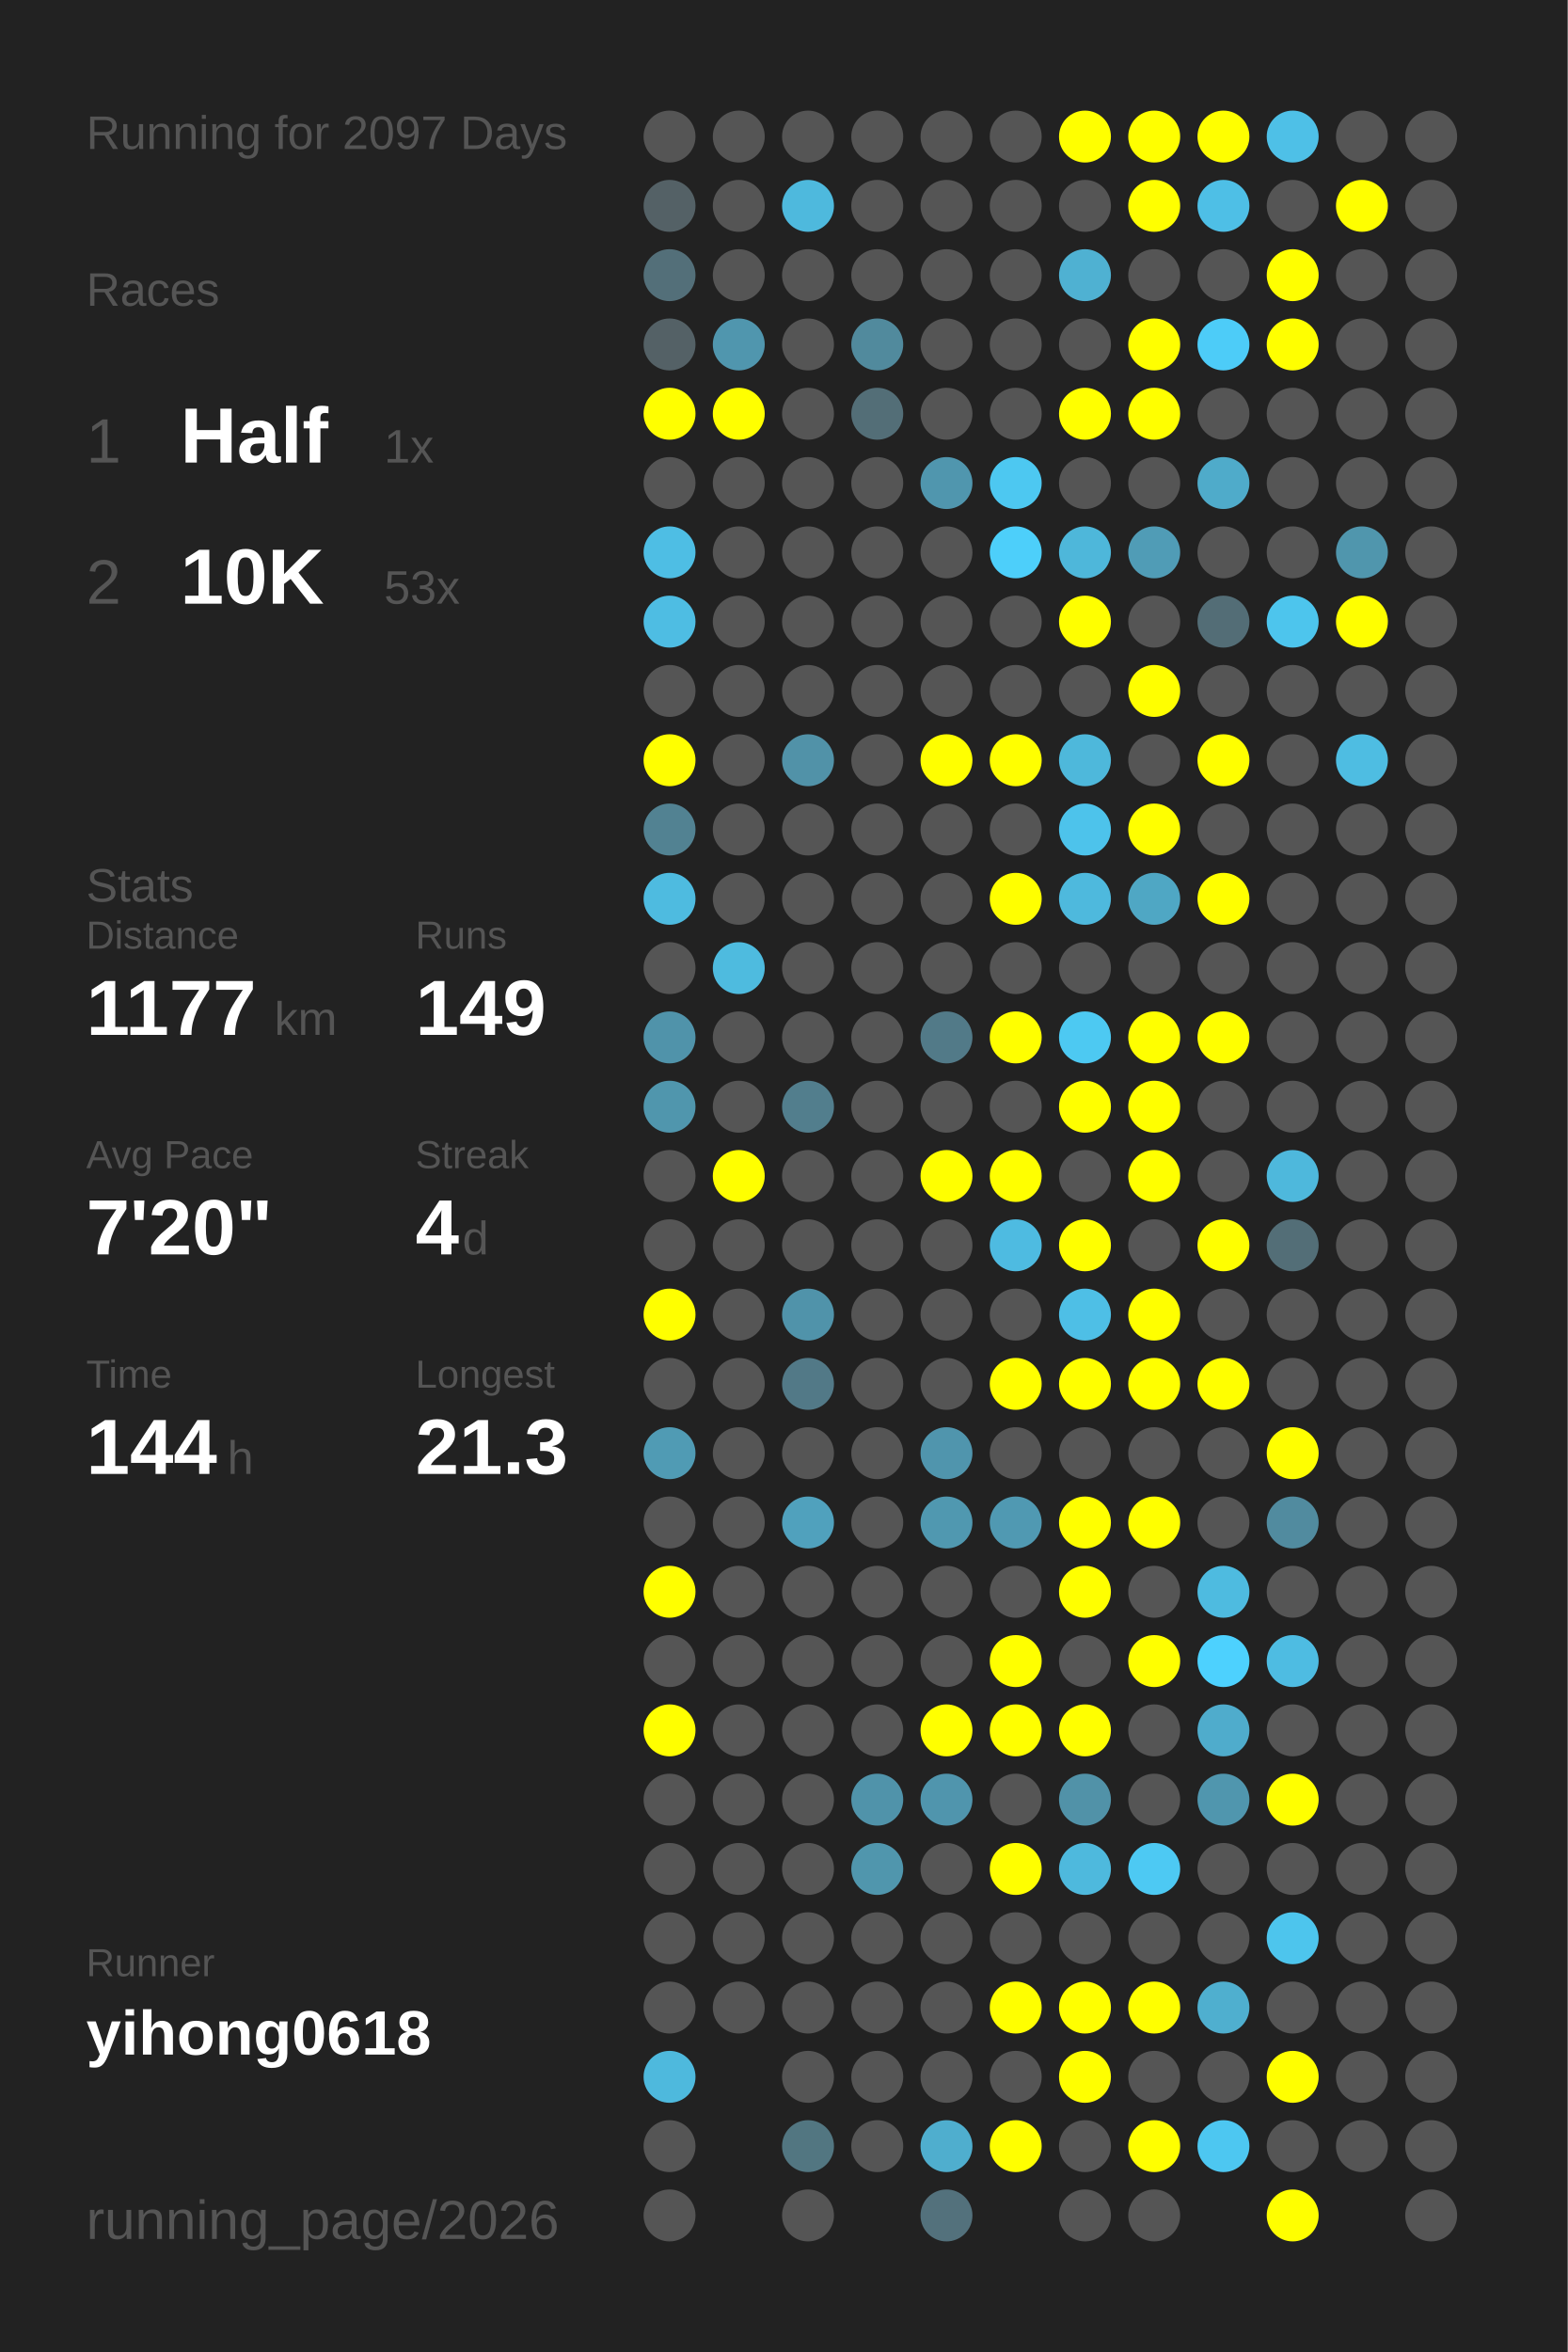
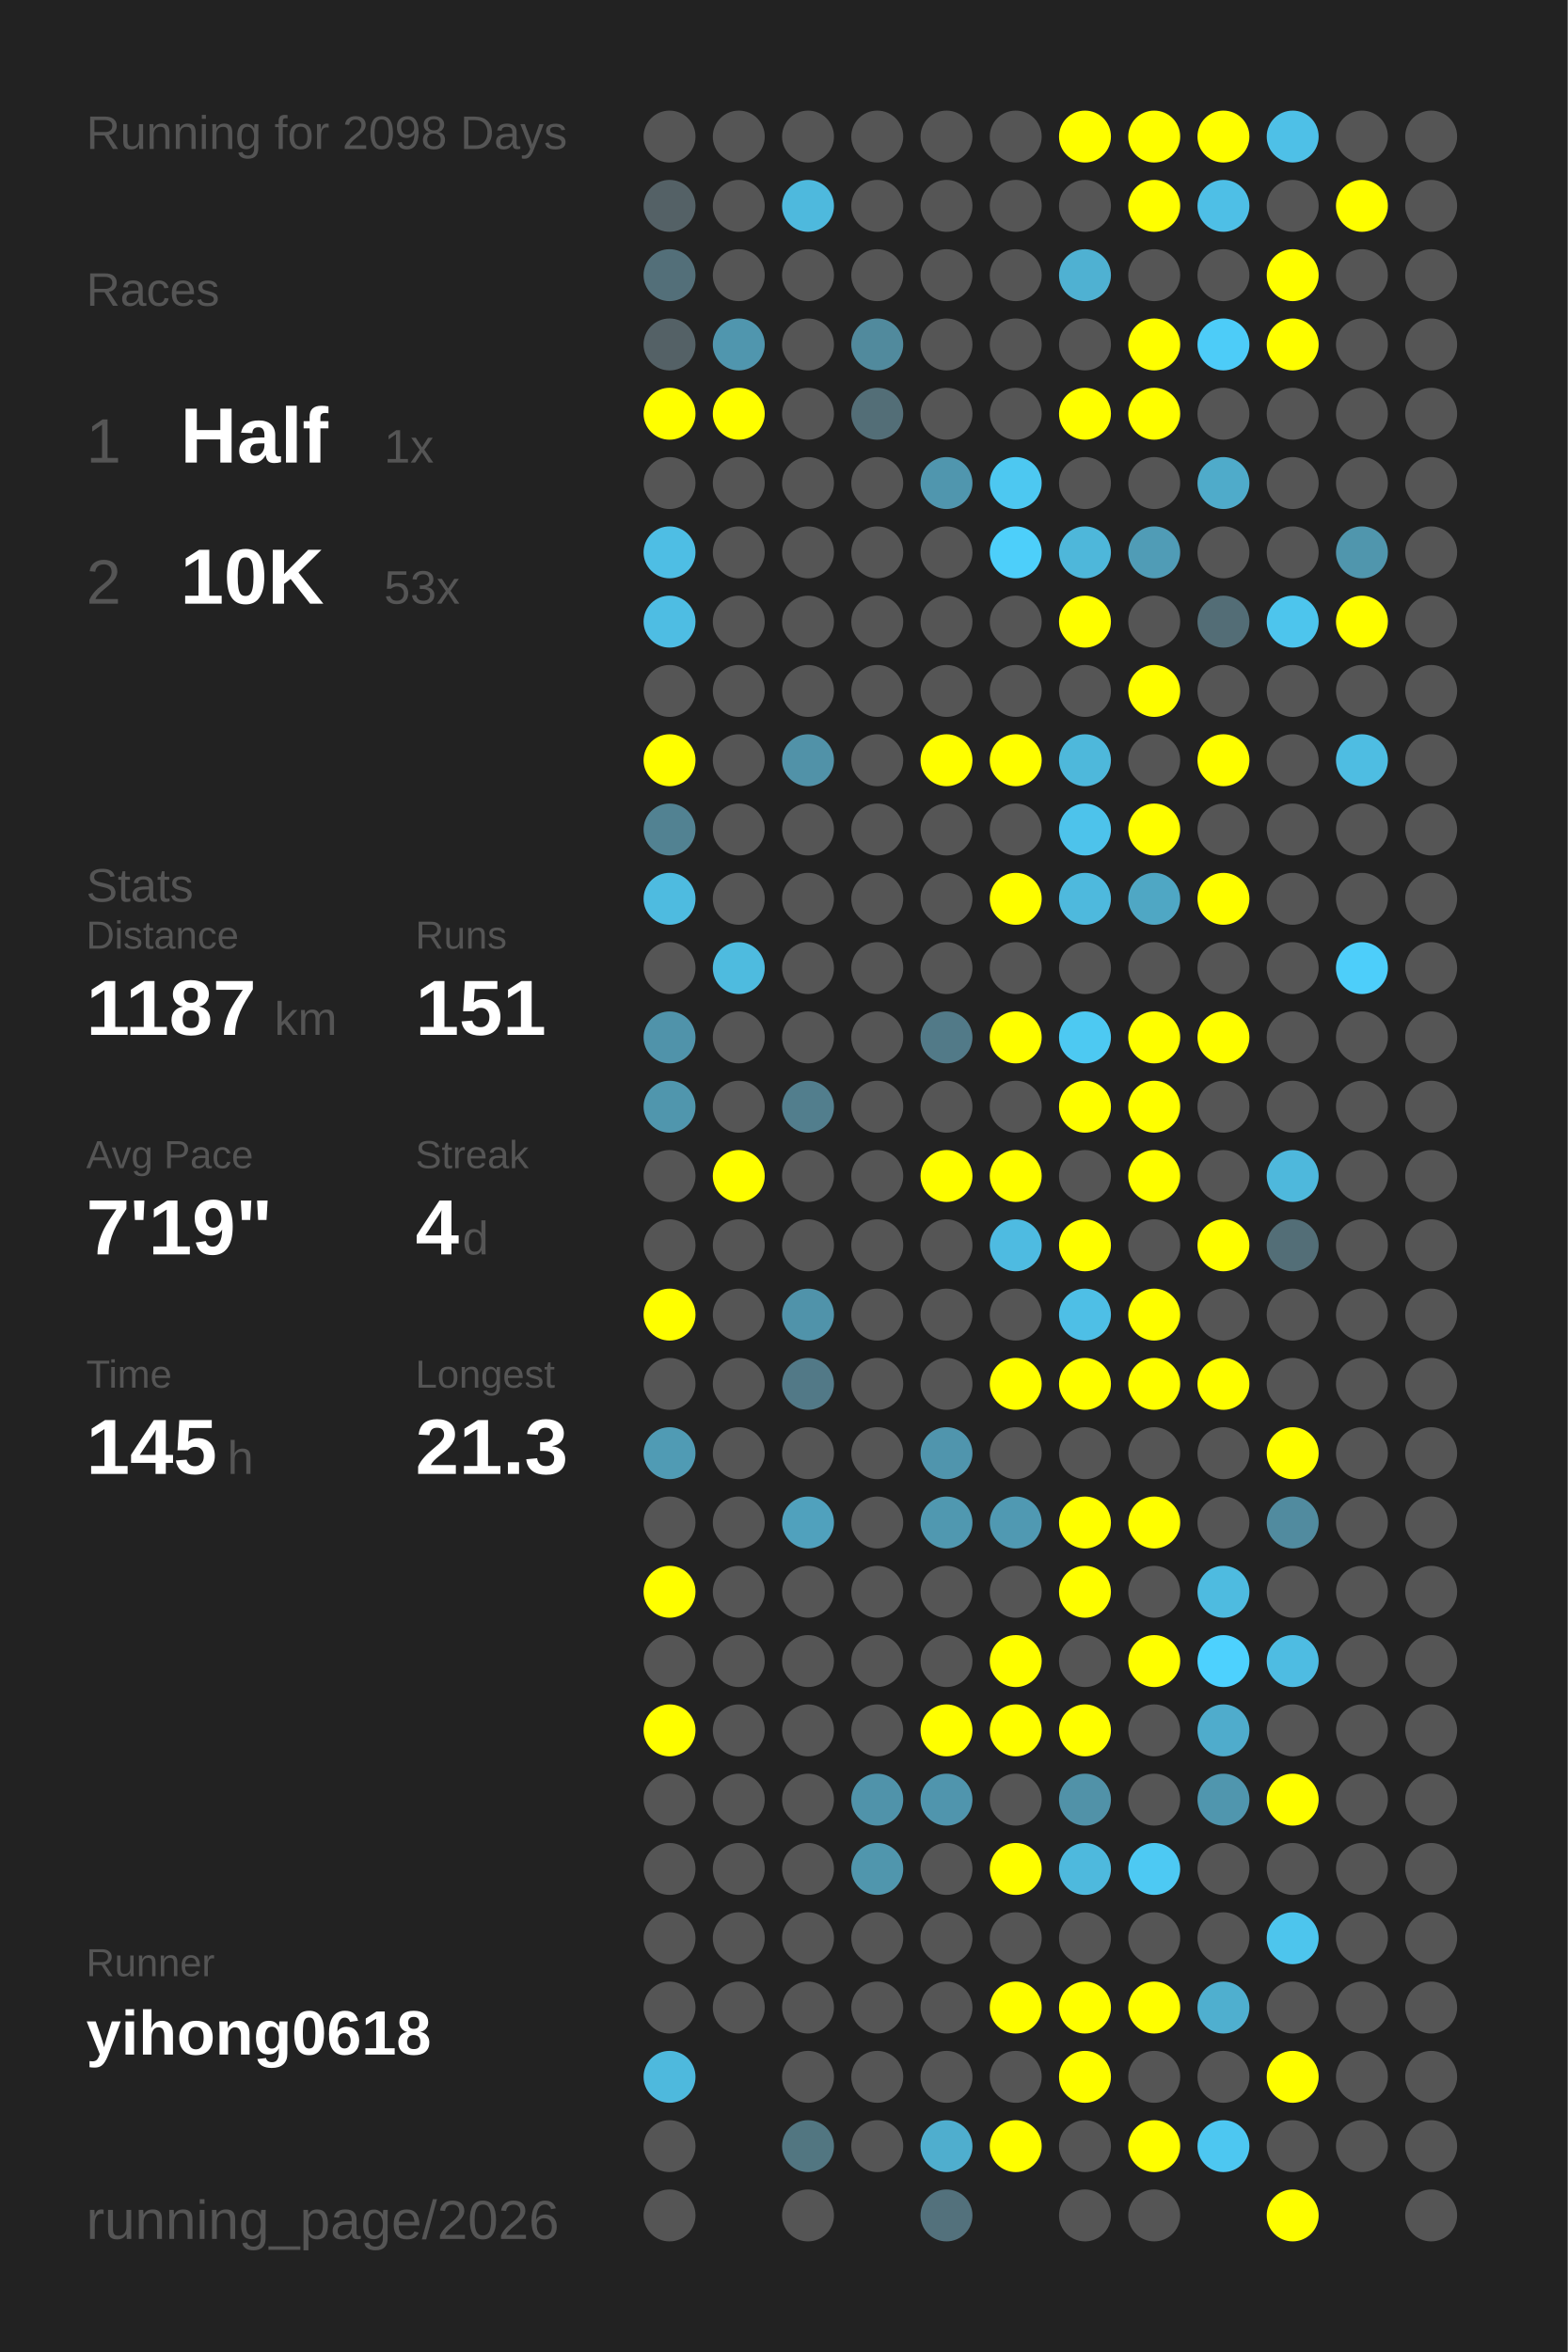
<svg xmlns="http://www.w3.org/2000/svg" baseProfile="full" height="300mm" version="1.1" viewBox="0,0,200,300" width="200mm">
  <defs />
  <rect fill="#222222" height="300" width="200" x="0" y="0" />
-   <text fill="#555555" style="font-size:6px; font-family:Arial;" x="11" y="19">Running for 2097 Days</text>
+   <text fill="#555555" style="font-size:6px; font-family:Arial;" x="11" y="19">Running for 2098 Days</text>
  <text fill="#555555" style="font-size:6px; font-family:Arial;" x="11" y="39">Races</text>
  <text fill="#555555" style="font-size:8px; font-family:Arial;" x="11" y="59">1</text>
  <text fill="#FFFFFF" style="font-size:10px; font-family:Arial; font-weight:bold;" x="23" y="59">Half</text>
  <text fill="#555555" style="font-size:6px; font-family:Arial;" x="49" y="59">1x</text>
  <text fill="#555555" style="font-size:8px; font-family:Arial;" x="11" y="77">2</text>
  <text fill="#FFFFFF" style="font-size:10px; font-family:Arial; font-weight:bold;" x="23" y="77">10K</text>
  <text fill="#555555" style="font-size:6px; font-family:Arial;" x="49" y="77">53x</text>
  <text fill="#555555" style="font-size:6px; font-family:Arial;" x="11" y="115">Stats</text>
  <text fill="#555555" style="font-size:5px; font-family:Arial;" x="11" y="121">Distance</text>
-   <text fill="#FFFFFF" style="font-size:10px; font-family:Arial; font-weight:bold;" x="11" y="132">1177</text>
+   <text fill="#FFFFFF" style="font-size:10px; font-family:Arial; font-weight:bold;" x="11" y="132">1187</text>
  <text fill="#555555" style="font-size:6px; font-family:Arial;" x="35" y="132">km</text>
  <text fill="#555555" style="font-size:5px; font-family:Arial;" x="53" y="121">Runs</text>
-   <text fill="#FFFFFF" style="font-size:10px; font-family:Arial; font-weight:bold;" x="53" y="132">149</text>
+   <text fill="#FFFFFF" style="font-size:10px; font-family:Arial; font-weight:bold;" x="53" y="132">151</text>
  <text fill="#555555" style="font-size:5px; font-family:Arial;" x="11" y="149">Avg Pace</text>
-   <text fill="#FFFFFF" style="font-size:10px; font-family:Arial; font-weight:bold;" x="11" y="160">7'20"</text>
+   <text fill="#FFFFFF" style="font-size:10px; font-family:Arial; font-weight:bold;" x="11" y="160">7'19"</text>
  <text fill="#555555" style="font-size:5px; font-family:Arial;" x="53" y="149">Streak</text>
  <text fill="#FFFFFF" style="font-size:10px; font-family:Arial; font-weight:bold;" x="53" y="160">4</text>
  <text fill="#555555" style="font-size:6px; font-family:Arial;" x="59" y="160">d</text>
  <text fill="#555555" style="font-size:5px; font-family:Arial;" x="11" y="177">Time</text>
-   <text fill="#FFFFFF" style="font-size:10px; font-family:Arial; font-weight:bold;" x="11" y="188">144</text>
+   <text fill="#FFFFFF" style="font-size:10px; font-family:Arial; font-weight:bold;" x="11" y="188">145</text>
  <text fill="#555555" style="font-size:6px; font-family:Arial;" x="29" y="188">h</text>
  <text fill="#555555" style="font-size:5px; font-family:Arial;" x="53" y="177">Longest</text>
  <text fill="#FFFFFF" style="font-size:10px; font-family:Arial; font-weight:bold;" x="53" y="188">21.3</text>
  <text fill="#555555" style="font-size:5px; font-family:Arial;" x="11" y="252.065">Runner</text>
  <text fill="#FFFFFF" style="font-size:8px; font-family:Arial; font-weight:bold;" x="11" y="262.065">yihong0618</text>
  <text fill="#555555" style="font-size:7px; font-family:Arial;" x="11" y="285.581">running_page/2026</text>
  <circle cx="85.417" cy="17.419" fill="#555555" r="3.312" />
  <circle cx="85.417" cy="26.258" fill="#546166" r="3.312" />
  <circle cx="85.417" cy="35.097" fill="#536f79" r="3.312" />
  <circle cx="85.417" cy="43.935" fill="#546166" r="3.312" />
  <circle cx="85.417" cy="52.774" fill="#FFFF00" r="3.312" />
  <circle cx="85.417" cy="61.613" fill="#555555" r="3.312" />
  <circle cx="85.417" cy="70.452" fill="#4ebee4" r="3.312" />
  <circle cx="85.417" cy="79.29" fill="#4ebde3" r="3.312" />
  <circle cx="85.417" cy="88.129" fill="#555555" r="3.312" />
  <circle cx="85.417" cy="96.968" fill="#FFFF00" r="3.312" />
  <circle cx="85.417" cy="105.806" fill="#528292" r="3.312" />
  <circle cx="85.417" cy="114.645" fill="#4ebbe0" r="3.312" />
  <circle cx="85.417" cy="123.484" fill="#555555" r="3.312" />
  <circle cx="85.417" cy="132.323" fill="#5093aa" r="3.312" />
  <circle cx="85.417" cy="141.161" fill="#5096ad" r="3.312" />
  <circle cx="85.417" cy="150" fill="#555555" r="3.312" />
  <circle cx="85.417" cy="158.839" fill="#555555" r="3.312" />
  <circle cx="85.417" cy="167.677" fill="#FFFF00" r="3.312" />
  <circle cx="85.417" cy="176.516" fill="#555555" r="3.312" />
  <circle cx="85.417" cy="185.355" fill="#509bb4" r="3.312" />
  <circle cx="85.417" cy="194.194" fill="#555555" r="3.312" />
  <circle cx="85.417" cy="203.032" fill="#FFFF00" r="3.312" />
  <circle cx="85.417" cy="211.871" fill="#555555" r="3.312" />
  <circle cx="85.417" cy="220.71" fill="#FFFF00" r="3.312" />
  <circle cx="85.417" cy="229.548" fill="#555555" r="3.312" />
  <circle cx="85.417" cy="238.387" fill="#555555" r="3.312" />
  <circle cx="85.417" cy="247.226" fill="#555555" r="3.312" />
  <circle cx="85.417" cy="256.065" fill="#555555" r="3.312" />
  <circle cx="85.417" cy="264.903" fill="#4eb9dd" r="3.312" />
  <circle cx="85.417" cy="273.742" fill="#555555" r="3.312" />
  <circle cx="85.417" cy="282.581" fill="#555555" r="3.312" />
  <circle cx="94.25" cy="17.419" fill="#555555" r="3.312" />
  <circle cx="94.25" cy="26.258" fill="#555555" r="3.312" />
  <circle cx="94.25" cy="35.097" fill="#555555" r="3.312" />
  <circle cx="94.25" cy="43.935" fill="#5096ae" r="3.312" />
  <circle cx="94.25" cy="52.774" fill="#FFFF00" r="3.312" />
  <circle cx="94.25" cy="61.613" fill="#555555" r="3.312" />
  <circle cx="94.25" cy="70.452" fill="#555555" r="3.312" />
  <circle cx="94.25" cy="79.29" fill="#555555" r="3.312" />
  <circle cx="94.25" cy="88.129" fill="#555555" r="3.312" />
  <circle cx="94.25" cy="96.968" fill="#555555" r="3.312" />
  <circle cx="94.25" cy="105.806" fill="#555555" r="3.312" />
  <circle cx="94.25" cy="114.645" fill="#555555" r="3.312" />
  <circle cx="94.25" cy="123.484" fill="#4ebbdf" r="3.312" />
  <circle cx="94.25" cy="132.323" fill="#555555" r="3.312" />
  <circle cx="94.25" cy="141.161" fill="#555555" r="3.312" />
  <circle cx="94.25" cy="150" fill="#FFFF00" r="3.312" />
  <circle cx="94.25" cy="158.839" fill="#555555" r="3.312" />
  <circle cx="94.25" cy="167.677" fill="#555555" r="3.312" />
  <circle cx="94.25" cy="176.516" fill="#555555" r="3.312" />
  <circle cx="94.25" cy="185.355" fill="#555555" r="3.312" />
  <circle cx="94.25" cy="194.194" fill="#555555" r="3.312" />
  <circle cx="94.25" cy="203.032" fill="#555555" r="3.312" />
  <circle cx="94.25" cy="211.871" fill="#555555" r="3.312" />
  <circle cx="94.25" cy="220.71" fill="#555555" r="3.312" />
  <circle cx="94.25" cy="229.548" fill="#555555" r="3.312" />
  <circle cx="94.25" cy="238.387" fill="#555555" r="3.312" />
  <circle cx="94.25" cy="247.226" fill="#555555" r="3.312" />
  <circle cx="94.25" cy="256.065" fill="#555555" r="3.312" />
  <circle cx="103.083" cy="17.419" fill="#555555" r="3.312" />
  <circle cx="103.083" cy="26.258" fill="#4eb9dd" r="3.312" />
  <circle cx="103.083" cy="35.097" fill="#555555" r="3.312" />
  <circle cx="103.083" cy="43.935" fill="#555555" r="3.312" />
  <circle cx="103.083" cy="52.774" fill="#555555" r="3.312" />
  <circle cx="103.083" cy="61.613" fill="#555555" r="3.312" />
  <circle cx="103.083" cy="70.452" fill="#555555" r="3.312" />
  <circle cx="103.083" cy="79.29" fill="#555555" r="3.312" />
  <circle cx="103.083" cy="88.129" fill="#555555" r="3.312" />
  <circle cx="103.083" cy="96.968" fill="#5192a8" r="3.312" />
  <circle cx="103.083" cy="105.806" fill="#555555" r="3.312" />
  <circle cx="103.083" cy="114.645" fill="#555555" r="3.312" />
  <circle cx="103.083" cy="123.484" fill="#555555" r="3.312" />
  <circle cx="103.083" cy="132.323" fill="#555555" r="3.312" />
  <circle cx="103.083" cy="141.161" fill="#527e8d" r="3.312" />
  <circle cx="103.083" cy="150" fill="#555555" r="3.312" />
  <circle cx="103.083" cy="158.839" fill="#555555" r="3.312" />
  <circle cx="103.083" cy="167.677" fill="#5093aa" r="3.312" />
  <circle cx="103.083" cy="176.516" fill="#527987" r="3.312" />
  <circle cx="103.083" cy="185.355" fill="#555555" r="3.312" />
  <circle cx="103.083" cy="194.194" fill="#50a1bd" r="3.312" />
  <circle cx="103.083" cy="203.032" fill="#555555" r="3.312" />
  <circle cx="103.083" cy="211.871" fill="#555555" r="3.312" />
  <circle cx="103.083" cy="220.71" fill="#555555" r="3.312" />
  <circle cx="103.083" cy="229.548" fill="#555555" r="3.312" />
  <circle cx="103.083" cy="238.387" fill="#555555" r="3.312" />
  <circle cx="103.083" cy="247.226" fill="#555555" r="3.312" />
  <circle cx="103.083" cy="256.065" fill="#555555" r="3.312" />
  <circle cx="103.083" cy="264.903" fill="#555555" r="3.312" />
  <circle cx="103.083" cy="273.742" fill="#527681" r="3.312" />
  <circle cx="103.083" cy="282.581" fill="#555555" r="3.312" />
  <circle cx="111.917" cy="17.419" fill="#555555" r="3.312" />
  <circle cx="111.917" cy="26.258" fill="#555555" r="3.312" />
  <circle cx="111.917" cy="35.097" fill="#555555" r="3.312" />
  <circle cx="111.917" cy="43.935" fill="#518a9d" r="3.312" />
  <circle cx="111.917" cy="52.774" fill="#536e77" r="3.312" />
  <circle cx="111.917" cy="61.613" fill="#555555" r="3.312" />
  <circle cx="111.917" cy="70.452" fill="#555555" r="3.312" />
  <circle cx="111.917" cy="79.29" fill="#555555" r="3.312" />
  <circle cx="111.917" cy="88.129" fill="#555555" r="3.312" />
  <circle cx="111.917" cy="96.968" fill="#555555" r="3.312" />
  <circle cx="111.917" cy="105.806" fill="#555555" r="3.312" />
  <circle cx="111.917" cy="114.645" fill="#555555" r="3.312" />
  <circle cx="111.917" cy="123.484" fill="#555555" r="3.312" />
  <circle cx="111.917" cy="132.323" fill="#555555" r="3.312" />
  <circle cx="111.917" cy="141.161" fill="#555555" r="3.312" />
  <circle cx="111.917" cy="150" fill="#555555" r="3.312" />
  <circle cx="111.917" cy="158.839" fill="#555555" r="3.312" />
  <circle cx="111.917" cy="167.677" fill="#555555" r="3.312" />
  <circle cx="111.917" cy="176.516" fill="#555555" r="3.312" />
  <circle cx="111.917" cy="185.355" fill="#555555" r="3.312" />
  <circle cx="111.917" cy="194.194" fill="#555555" r="3.312" />
  <circle cx="111.917" cy="203.032" fill="#555555" r="3.312" />
  <circle cx="111.917" cy="211.871" fill="#555555" r="3.312" />
  <circle cx="111.917" cy="220.71" fill="#555555" r="3.312" />
  <circle cx="111.917" cy="229.548" fill="#5093aa" r="3.312" />
  <circle cx="111.917" cy="238.387" fill="#5096ad" r="3.312" />
  <circle cx="111.917" cy="247.226" fill="#555555" r="3.312" />
  <circle cx="111.917" cy="256.065" fill="#555555" r="3.312" />
  <circle cx="111.917" cy="264.903" fill="#555555" r="3.312" />
  <circle cx="111.917" cy="273.742" fill="#555555" r="3.312" />
  <circle cx="120.75" cy="17.419" fill="#555555" r="3.312" />
  <circle cx="120.75" cy="26.258" fill="#555555" r="3.312" />
  <circle cx="120.75" cy="35.097" fill="#555555" r="3.312" />
  <circle cx="120.75" cy="43.935" fill="#555555" r="3.312" />
  <circle cx="120.75" cy="52.774" fill="#555555" r="3.312" />
  <circle cx="120.75" cy="61.613" fill="#5096ae" r="3.312" />
  <circle cx="120.75" cy="70.452" fill="#555555" r="3.312" />
  <circle cx="120.75" cy="79.29" fill="#555555" r="3.312" />
  <circle cx="120.75" cy="88.129" fill="#555555" r="3.312" />
  <circle cx="120.75" cy="96.968" fill="#FFFF00" r="3.312" />
  <circle cx="120.75" cy="105.806" fill="#555555" r="3.312" />
  <circle cx="120.75" cy="114.645" fill="#555555" r="3.312" />
  <circle cx="120.75" cy="123.484" fill="#555555" r="3.312" />
  <circle cx="120.75" cy="132.323" fill="#527a88" r="3.312" />
  <circle cx="120.75" cy="141.161" fill="#555555" r="3.312" />
  <circle cx="120.75" cy="150" fill="#FFFF00" r="3.312" />
  <circle cx="120.75" cy="158.839" fill="#555555" r="3.312" />
  <circle cx="120.75" cy="167.677" fill="#555555" r="3.312" />
  <circle cx="120.75" cy="176.516" fill="#555555" r="3.312" />
  <circle cx="120.75" cy="185.355" fill="#5095ad" r="3.312" />
  <circle cx="120.75" cy="194.194" fill="#5098b0" r="3.312" />
  <circle cx="120.75" cy="203.032" fill="#555555" r="3.312" />
  <circle cx="120.75" cy="211.871" fill="#555555" r="3.312" />
  <circle cx="120.75" cy="220.71" fill="#FFFF00" r="3.312" />
  <circle cx="120.75" cy="229.548" fill="#5095ad" r="3.312" />
  <circle cx="120.75" cy="238.387" fill="#555555" r="3.312" />
  <circle cx="120.75" cy="247.226" fill="#555555" r="3.312" />
  <circle cx="120.75" cy="256.065" fill="#555555" r="3.312" />
  <circle cx="120.75" cy="264.903" fill="#555555" r="3.312" />
  <circle cx="120.75" cy="273.742" fill="#4faece" r="3.312" />
  <circle cx="120.75" cy="282.581" fill="#53717c" r="3.312" />
  <circle cx="129.583" cy="17.419" fill="#555555" r="3.312" />
  <circle cx="129.583" cy="26.258" fill="#555555" r="3.312" />
  <circle cx="129.583" cy="35.097" fill="#555555" r="3.312" />
  <circle cx="129.583" cy="43.935" fill="#555555" r="3.312" />
  <circle cx="129.583" cy="52.774" fill="#555555" r="3.312" />
  <circle cx="129.583" cy="61.613" fill="#4dc8f1" r="3.312" />
  <circle cx="129.583" cy="70.452" fill="#4dcffa" r="3.312" />
  <circle cx="129.583" cy="79.29" fill="#555555" r="3.312" />
  <circle cx="129.583" cy="88.129" fill="#555555" r="3.312" />
  <circle cx="129.583" cy="96.968" fill="#FFFF00" r="3.312" />
  <circle cx="129.583" cy="105.806" fill="#555555" r="3.312" />
  <circle cx="129.583" cy="114.645" fill="#FFFF00" r="3.312" />
  <circle cx="129.583" cy="123.484" fill="#555555" r="3.312" />
  <circle cx="129.583" cy="132.323" fill="#FFFF00" r="3.312" />
  <circle cx="129.583" cy="141.161" fill="#555555" r="3.312" />
  <circle cx="129.583" cy="150" fill="#FFFF00" r="3.312" />
  <circle cx="129.583" cy="158.839" fill="#4ebbe1" r="3.312" />
  <circle cx="129.583" cy="167.677" fill="#555555" r="3.312" />
  <circle cx="129.583" cy="176.516" fill="#FFFF00" r="3.312" />
  <circle cx="129.583" cy="185.355" fill="#555555" r="3.312" />
  <circle cx="129.583" cy="194.194" fill="#5099b2" r="3.312" />
  <circle cx="129.583" cy="203.032" fill="#555555" r="3.312" />
  <circle cx="129.583" cy="211.871" fill="#FFFF00" r="3.312" />
  <circle cx="129.583" cy="220.71" fill="#FFFF00" r="3.312" />
  <circle cx="129.583" cy="229.548" fill="#555555" r="3.312" />
  <circle cx="129.583" cy="238.387" fill="#FFFF00" r="3.312" />
  <circle cx="129.583" cy="247.226" fill="#555555" r="3.312" />
  <circle cx="129.583" cy="256.065" fill="#FFFF00" r="3.312" />
  <circle cx="129.583" cy="264.903" fill="#555555" r="3.312" />
  <circle cx="129.583" cy="273.742" fill="#FFFF00" r="3.312" />
  <circle cx="138.417" cy="17.419" fill="#FFFF00" r="3.312" />
  <circle cx="138.417" cy="26.258" fill="#555555" r="3.312" />
  <circle cx="138.417" cy="35.097" fill="#4fb1d2" r="3.312" />
  <circle cx="138.417" cy="43.935" fill="#555555" r="3.312" />
  <circle cx="138.417" cy="52.774" fill="#FFFF00" r="3.312" />
  <circle cx="138.417" cy="61.613" fill="#555555" r="3.312" />
  <circle cx="138.417" cy="70.452" fill="#4eb7da" r="3.312" />
  <circle cx="138.417" cy="79.29" fill="#FFFF00" r="3.312" />
  <circle cx="138.417" cy="88.129" fill="#555555" r="3.312" />
  <circle cx="138.417" cy="96.968" fill="#4eb8db" r="3.312" />
  <circle cx="138.417" cy="105.806" fill="#4dc3eb" r="3.312" />
  <circle cx="138.417" cy="114.645" fill="#4eb9dd" r="3.312" />
  <circle cx="138.417" cy="123.484" fill="#555555" r="3.312" />
  <circle cx="138.417" cy="132.323" fill="#4dc9f2" r="3.312" />
  <circle cx="138.417" cy="141.161" fill="#FFFF00" r="3.312" />
  <circle cx="138.417" cy="150" fill="#555555" r="3.312" />
  <circle cx="138.417" cy="158.839" fill="#FFFF00" r="3.312" />
  <circle cx="138.417" cy="167.677" fill="#4ebfe6" r="3.312" />
  <circle cx="138.417" cy="176.516" fill="#FFFF00" r="3.312" />
  <circle cx="138.417" cy="185.355" fill="#555555" r="3.312" />
  <circle cx="138.417" cy="194.194" fill="#FFFF00" r="3.312" />
  <circle cx="138.417" cy="203.032" fill="#FFFF00" r="3.312" />
  <circle cx="138.417" cy="211.871" fill="#555555" r="3.312" />
  <circle cx="138.417" cy="220.71" fill="#FFFF00" r="3.312" />
  <circle cx="138.417" cy="229.548" fill="#5192a8" r="3.312" />
  <circle cx="138.417" cy="238.387" fill="#4eb9dd" r="3.312" />
  <circle cx="138.417" cy="247.226" fill="#555555" r="3.312" />
  <circle cx="138.417" cy="256.065" fill="#FFFF00" r="3.312" />
  <circle cx="138.417" cy="264.903" fill="#FFFF00" r="3.312" />
  <circle cx="138.417" cy="273.742" fill="#555555" r="3.312" />
  <circle cx="138.417" cy="282.581" fill="#555555" r="3.312" />
  <circle cx="147.25" cy="17.419" fill="#FFFF00" r="3.312" />
  <circle cx="147.25" cy="26.258" fill="#FFFF00" r="3.312" />
  <circle cx="147.25" cy="35.097" fill="#555555" r="3.312" />
  <circle cx="147.25" cy="43.935" fill="#FFFF00" r="3.312" />
  <circle cx="147.25" cy="52.774" fill="#FFFF00" r="3.312" />
  <circle cx="147.25" cy="61.613" fill="#555555" r="3.312" />
  <circle cx="147.25" cy="70.452" fill="#509cb6" r="3.312" />
  <circle cx="147.25" cy="79.29" fill="#555555" r="3.312" />
  <circle cx="147.25" cy="88.129" fill="#FFFF00" r="3.312" />
  <circle cx="147.25" cy="96.968" fill="#555555" r="3.312" />
  <circle cx="147.25" cy="105.806" fill="#FFFF00" r="3.312" />
  <circle cx="147.25" cy="114.645" fill="#4fa7c4" r="3.312" />
  <circle cx="147.25" cy="123.484" fill="#555555" r="3.312" />
  <circle cx="147.25" cy="132.323" fill="#FFFF00" r="3.312" />
  <circle cx="147.25" cy="141.161" fill="#FFFF00" r="3.312" />
  <circle cx="147.25" cy="150" fill="#FFFF00" r="3.312" />
  <circle cx="147.25" cy="158.839" fill="#555555" r="3.312" />
  <circle cx="147.25" cy="167.677" fill="#FFFF00" r="3.312" />
  <circle cx="147.25" cy="176.516" fill="#FFFF00" r="3.312" />
  <circle cx="147.25" cy="185.355" fill="#555555" r="3.312" />
  <circle cx="147.25" cy="194.194" fill="#FFFF00" r="3.312" />
  <circle cx="147.25" cy="203.032" fill="#555555" r="3.312" />
  <circle cx="147.25" cy="211.871" fill="#FFFF00" r="3.312" />
  <circle cx="147.25" cy="220.71" fill="#555555" r="3.312" />
  <circle cx="147.25" cy="229.548" fill="#555555" r="3.312" />
  <circle cx="147.25" cy="238.387" fill="#4dc9f3" r="3.312" />
  <circle cx="147.25" cy="247.226" fill="#555555" r="3.312" />
  <circle cx="147.25" cy="256.065" fill="#FFFF00" r="3.312" />
  <circle cx="147.25" cy="264.903" fill="#555555" r="3.312" />
  <circle cx="147.25" cy="273.742" fill="#FFFF00" r="3.312" />
  <circle cx="147.25" cy="282.581" fill="#555555" r="3.312" />
  <circle cx="156.083" cy="17.419" fill="#FFFF00" r="3.312" />
  <circle cx="156.083" cy="26.258" fill="#4ebfe6" r="3.312" />
  <circle cx="156.083" cy="35.097" fill="#555555" r="3.312" />
  <circle cx="156.083" cy="43.935" fill="#4dccf8" r="3.312" />
  <circle cx="156.083" cy="52.774" fill="#555555" r="3.312" />
  <circle cx="156.083" cy="61.613" fill="#4fabca" r="3.312" />
  <circle cx="156.083" cy="70.452" fill="#555555" r="3.312" />
  <circle cx="156.083" cy="79.29" fill="#536d76" r="3.312" />
  <circle cx="156.083" cy="88.129" fill="#555555" r="3.312" />
  <circle cx="156.083" cy="96.968" fill="#FFFF00" r="3.312" />
  <circle cx="156.083" cy="105.806" fill="#555555" r="3.312" />
  <circle cx="156.083" cy="114.645" fill="#FFFF00" r="3.312" />
  <circle cx="156.083" cy="123.484" fill="#555555" r="3.312" />
  <circle cx="156.083" cy="132.323" fill="#FFFF00" r="3.312" />
  <circle cx="156.083" cy="141.161" fill="#555555" r="3.312" />
  <circle cx="156.083" cy="150" fill="#555555" r="3.312" />
  <circle cx="156.083" cy="158.839" fill="#FFFF00" r="3.312" />
  <circle cx="156.083" cy="167.677" fill="#555555" r="3.312" />
  <circle cx="156.083" cy="176.516" fill="#FFFF00" r="3.312" />
  <circle cx="156.083" cy="185.355" fill="#555555" r="3.312" />
  <circle cx="156.083" cy="194.194" fill="#555555" r="3.312" />
  <circle cx="156.083" cy="203.032" fill="#4ebbe0" r="3.312" />
  <circle cx="156.083" cy="211.871" fill="#4dd1fe" r="3.312" />
  <circle cx="156.083" cy="220.71" fill="#4faccc" r="3.312" />
  <circle cx="156.083" cy="229.548" fill="#5096ae" r="3.312" />
  <circle cx="156.083" cy="238.387" fill="#555555" r="3.312" />
  <circle cx="156.083" cy="247.226" fill="#555555" r="3.312" />
  <circle cx="156.083" cy="256.065" fill="#4fafcf" r="3.312" />
  <circle cx="156.083" cy="264.903" fill="#555555" r="3.312" />
  <circle cx="156.083" cy="273.742" fill="#4dc7f1" r="3.312" />
  <circle cx="164.917" cy="17.419" fill="#4ec0e7" r="3.312" />
  <circle cx="164.917" cy="26.258" fill="#555555" r="3.312" />
  <circle cx="164.917" cy="35.097" fill="#FFFF00" r="3.312" />
  <circle cx="164.917" cy="43.935" fill="#FFFF00" r="3.312" />
  <circle cx="164.917" cy="52.774" fill="#555555" r="3.312" />
  <circle cx="164.917" cy="61.613" fill="#555555" r="3.312" />
  <circle cx="164.917" cy="70.452" fill="#555555" r="3.312" />
  <circle cx="164.917" cy="79.29" fill="#4dc5ed" r="3.312" />
  <circle cx="164.917" cy="88.129" fill="#555555" r="3.312" />
  <circle cx="164.917" cy="96.968" fill="#555555" r="3.312" />
  <circle cx="164.917" cy="105.806" fill="#555555" r="3.312" />
  <circle cx="164.917" cy="114.645" fill="#555555" r="3.312" />
  <circle cx="164.917" cy="123.484" fill="#555555" r="3.312" />
  <circle cx="164.917" cy="132.323" fill="#555555" r="3.312" />
  <circle cx="164.917" cy="141.161" fill="#555555" r="3.312" />
  <circle cx="164.917" cy="150" fill="#4eb8dc" r="3.312" />
  <circle cx="164.917" cy="158.839" fill="#536e77" r="3.312" />
  <circle cx="164.917" cy="167.677" fill="#555555" r="3.312" />
  <circle cx="164.917" cy="176.516" fill="#555555" r="3.312" />
  <circle cx="164.917" cy="185.355" fill="#FFFF00" r="3.312" />
  <circle cx="164.917" cy="194.194" fill="#518b9f" r="3.312" />
  <circle cx="164.917" cy="203.032" fill="#555555" r="3.312" />
  <circle cx="164.917" cy="211.871" fill="#4ebce2" r="3.312" />
  <circle cx="164.917" cy="220.71" fill="#555555" r="3.312" />
  <circle cx="164.917" cy="229.548" fill="#FFFF00" r="3.312" />
  <circle cx="164.917" cy="238.387" fill="#555555" r="3.312" />
  <circle cx="164.917" cy="247.226" fill="#4dc5ed" r="3.312" />
  <circle cx="164.917" cy="256.065" fill="#555555" r="3.312" />
  <circle cx="164.917" cy="264.903" fill="#FFFF00" r="3.312" />
  <circle cx="164.917" cy="273.742" fill="#555555" r="3.312" />
  <circle cx="164.917" cy="282.581" fill="#FFFF00" r="3.312" />
  <circle cx="173.75" cy="17.419" fill="#555555" r="3.312" />
  <circle cx="173.75" cy="26.258" fill="#FFFF00" r="3.312" />
  <circle cx="173.75" cy="35.097" fill="#555555" r="3.312" />
  <circle cx="173.75" cy="43.935" fill="#555555" r="3.312" />
  <circle cx="173.75" cy="52.774" fill="#555555" r="3.312" />
  <circle cx="173.75" cy="61.613" fill="#555555" r="3.312" />
  <circle cx="173.75" cy="70.452" fill="#5096ad" r="3.312" />
  <circle cx="173.75" cy="79.29" fill="#FFFF00" r="3.312" />
  <circle cx="173.75" cy="88.129" fill="#555555" r="3.312" />
  <circle cx="173.75" cy="96.968" fill="#4ebde2" r="3.312" />
  <circle cx="173.75" cy="105.806" fill="#555555" r="3.312" />
  <circle cx="173.75" cy="114.645" fill="#555555" r="3.312" />
-   <circle cx="173.75" cy="123.484" fill="#555555" r="3.312" />
+   <circle cx="173.75" cy="123.484" fill="#4dcefa" r="3.312" />
  <circle cx="173.75" cy="132.323" fill="#555555" r="3.312" />
  <circle cx="173.75" cy="141.161" fill="#555555" r="3.312" />
  <circle cx="173.75" cy="150" fill="#555555" r="3.312" />
  <circle cx="173.75" cy="158.839" fill="#555555" r="3.312" />
  <circle cx="173.75" cy="167.677" fill="#555555" r="3.312" />
  <circle cx="173.75" cy="176.516" fill="#555555" r="3.312" />
  <circle cx="173.75" cy="185.355" fill="#555555" r="3.312" />
  <circle cx="173.75" cy="194.194" fill="#555555" r="3.312" />
  <circle cx="173.75" cy="203.032" fill="#555555" r="3.312" />
  <circle cx="173.75" cy="211.871" fill="#555555" r="3.312" />
  <circle cx="173.75" cy="220.71" fill="#555555" r="3.312" />
  <circle cx="173.75" cy="229.548" fill="#555555" r="3.312" />
  <circle cx="173.75" cy="238.387" fill="#555555" r="3.312" />
  <circle cx="173.75" cy="247.226" fill="#555555" r="3.312" />
  <circle cx="173.75" cy="256.065" fill="#555555" r="3.312" />
  <circle cx="173.75" cy="264.903" fill="#555555" r="3.312" />
  <circle cx="173.75" cy="273.742" fill="#555555" r="3.312" />
  <circle cx="182.583" cy="17.419" fill="#555555" r="3.312" />
  <circle cx="182.583" cy="26.258" fill="#555555" r="3.312" />
  <circle cx="182.583" cy="35.097" fill="#555555" r="3.312" />
  <circle cx="182.583" cy="43.935" fill="#555555" r="3.312" />
  <circle cx="182.583" cy="52.774" fill="#555555" r="3.312" />
  <circle cx="182.583" cy="61.613" fill="#555555" r="3.312" />
  <circle cx="182.583" cy="70.452" fill="#555555" r="3.312" />
  <circle cx="182.583" cy="79.29" fill="#555555" r="3.312" />
  <circle cx="182.583" cy="88.129" fill="#555555" r="3.312" />
  <circle cx="182.583" cy="96.968" fill="#555555" r="3.312" />
  <circle cx="182.583" cy="105.806" fill="#555555" r="3.312" />
  <circle cx="182.583" cy="114.645" fill="#555555" r="3.312" />
  <circle cx="182.583" cy="123.484" fill="#555555" r="3.312" />
  <circle cx="182.583" cy="132.323" fill="#555555" r="3.312" />
  <circle cx="182.583" cy="141.161" fill="#555555" r="3.312" />
  <circle cx="182.583" cy="150" fill="#555555" r="3.312" />
  <circle cx="182.583" cy="158.839" fill="#555555" r="3.312" />
  <circle cx="182.583" cy="167.677" fill="#555555" r="3.312" />
  <circle cx="182.583" cy="176.516" fill="#555555" r="3.312" />
  <circle cx="182.583" cy="185.355" fill="#555555" r="3.312" />
  <circle cx="182.583" cy="194.194" fill="#555555" r="3.312" />
  <circle cx="182.583" cy="203.032" fill="#555555" r="3.312" />
  <circle cx="182.583" cy="211.871" fill="#555555" r="3.312" />
  <circle cx="182.583" cy="220.71" fill="#555555" r="3.312" />
  <circle cx="182.583" cy="229.548" fill="#555555" r="3.312" />
  <circle cx="182.583" cy="238.387" fill="#555555" r="3.312" />
  <circle cx="182.583" cy="247.226" fill="#555555" r="3.312" />
  <circle cx="182.583" cy="256.065" fill="#555555" r="3.312" />
  <circle cx="182.583" cy="264.903" fill="#555555" r="3.312" />
  <circle cx="182.583" cy="273.742" fill="#555555" r="3.312" />
  <circle cx="182.583" cy="282.581" fill="#555555" r="3.312" />
</svg>
